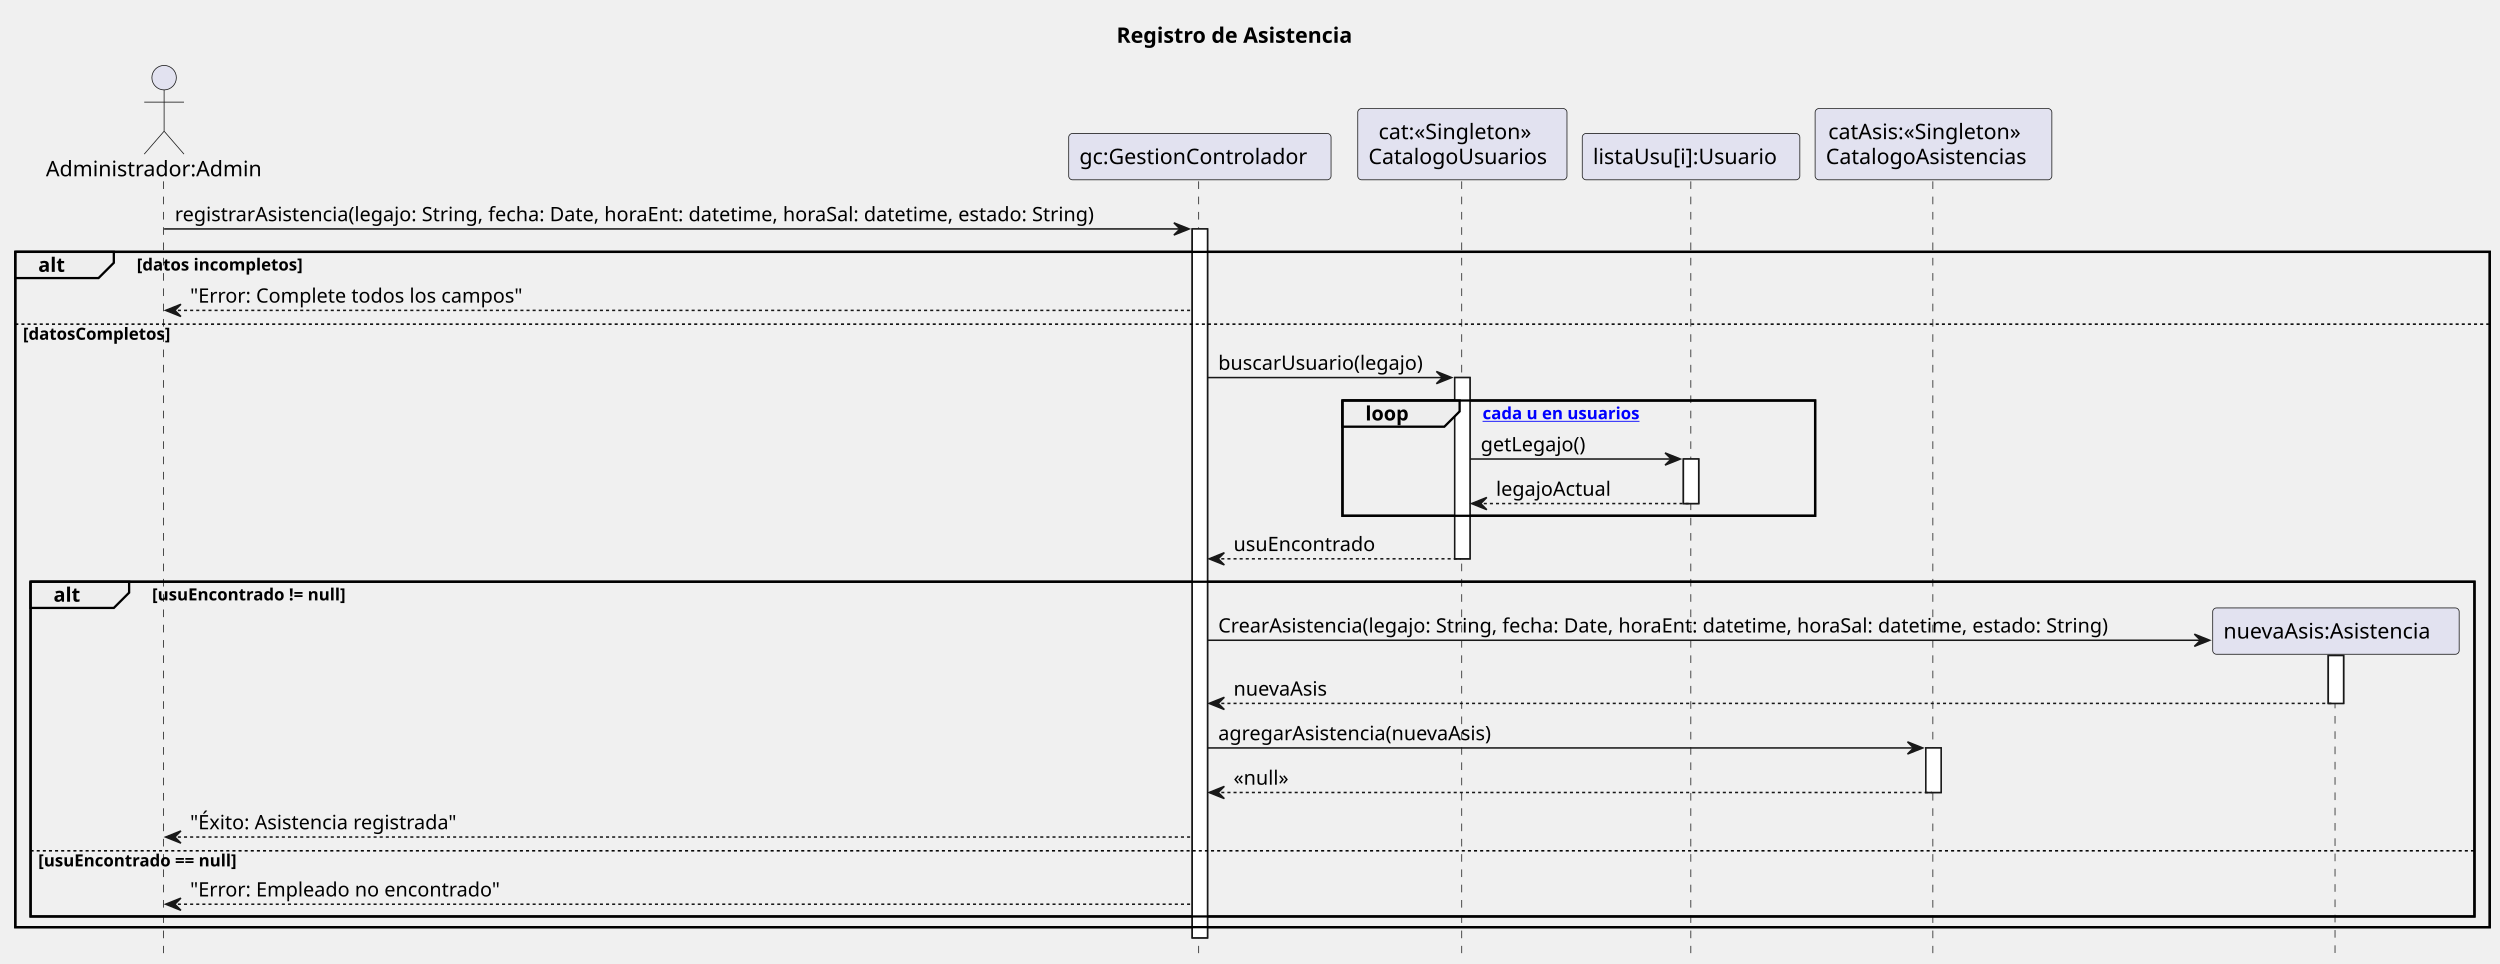
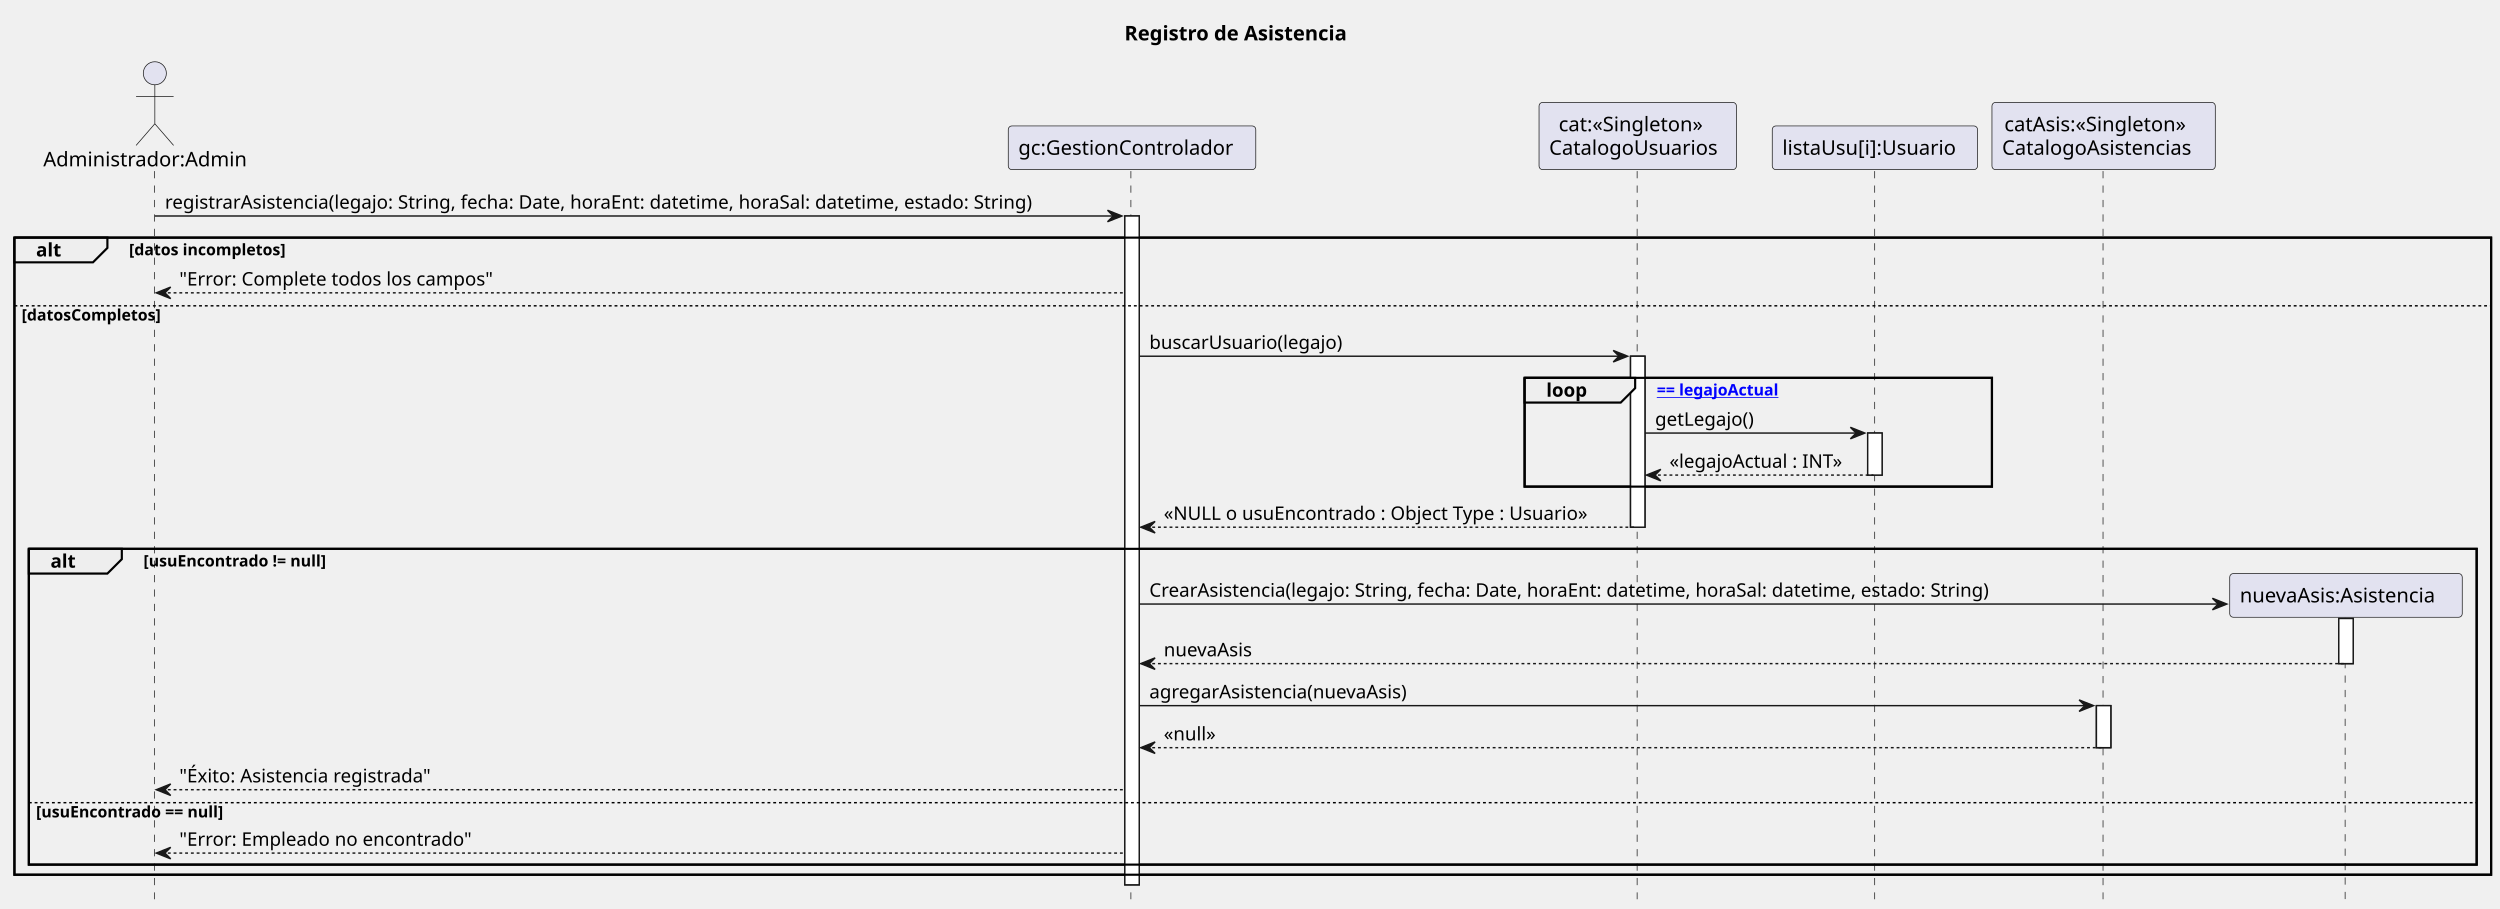
- <svg xmlns="http://www.w3.org/2000/svg" xmlns:xlink="http://www.w3.org/1999/xlink" contentStyleType="text/css" data-diagram-type="SEQUENCE" height="630px" preserveAspectRatio="none" style="width:1635px;height:630px;background:#FFFFFF;" version="1.1" viewBox="0 0 1635 630" width="1635px" zoomAndPan="magnify">
+ <svg xmlns="http://www.w3.org/2000/svg" xmlns:xlink="http://www.w3.org/1999/xlink" contentStyleType="text/css" data-diagram-type="SEQUENCE" height="630px" preserveAspectRatio="none" style="width:1733px;height:630px;background:#FFFFFF;" version="1.1" viewBox="0 0 1733 630" width="1733px" zoomAndPan="magnify">
  <defs />
  <g>
-     <text fill="#000000" font-family="sans-serif" font-size="14" font-weight="bold" lengthAdjust="spacing" textLength="176.907" x="730.196" y="27.995">Registro de Asistencia</text>
+     <text fill="#000000" font-family="sans-serif" font-size="14" font-weight="bold" lengthAdjust="spacing" textLength="176.907" x="779.464" y="27.995">Registro de Asistencia</text>
    <g>
      <rect fill="#FFFFFF" height="463.633" style="stroke:#181818;stroke-width:1;" width="10" x="779.72" y="149.727" />
    </g>
    <g>
-       <rect fill="#FFFFFF" height="118.531" style="stroke:#181818;stroke-width:1;" width="10" x="951.384" y="246.93" />
+       <rect fill="#FFFFFF" height="118.531" style="stroke:#181818;stroke-width:1;" width="10" x="1130.278" y="246.93" />
    </g>
    <g>
-       <rect fill="#FFFFFF" height="29.133" style="stroke:#181818;stroke-width:1;" width="10" x="1100.943" y="300.195" />
+       <rect fill="#FFFFFF" height="29.133" style="stroke:#181818;stroke-width:1;" width="10" x="1294.678" y="300.195" />
    </g>
    <g>
-       <rect fill="#FFFFFF" height="29.133" style="stroke:#181818;stroke-width:1;" width="10" x="1259.498" y="489.156" />
+       <rect fill="#FFFFFF" height="29.133" style="stroke:#181818;stroke-width:1;" width="10" x="1453.233" y="489.156" />
    </g>
    <g>
-       <rect fill="#FFFFFF" height="31.297" style="stroke:#181818;stroke-width:1;" width="10" x="1522.704" y="428.727" />
+       <rect fill="#FFFFFF" height="31.297" style="stroke:#181818;stroke-width:1;" width="10" x="1621.239" y="428.727" />
    </g>
-     <rect fill="none" height="441.633" style="stroke:#000000;stroke-width:1.5;" width="1618.3" x="10" y="164.727" />
-     <rect fill="none" height="75.398" style="stroke:#000000;stroke-width:1.5;" width="309.118" x="877.97" y="261.93" />
-     <rect fill="none" height="218.898" style="stroke:#000000;stroke-width:1.5;" width="1598.3" x="20" y="380.461" />
+     <rect fill="none" height="441.633" style="stroke:#000000;stroke-width:1.5;" width="1716.834" x="10" y="164.727" />
+     <rect fill="none" height="75.398" style="stroke:#000000;stroke-width:1.5;" width="323.959" x="1056.864" y="261.93" />
+     <rect fill="none" height="218.898" style="stroke:#000000;stroke-width:1.5;" width="1696.834" x="20" y="380.461" />
    <g class="participant-lifeline" data-entity-uid="part1" data-qualified-name="admin" id="part1-lifeline">
      <g>
        <rect fill="#000000" fill-opacity="0" height="504.766" width="8" x="103.331" y="118.594" />
        <line style="stroke:#181818;stroke-width:0.5;stroke-dasharray:5,5;" x1="107" x2="107" y1="118.594" y2="623.359" />
      </g>
    </g>
    <g class="participant-lifeline" data-entity-uid="part2" data-qualified-name="ctrl" id="part2-lifeline">
      <g>
        <rect fill="#000000" fill-opacity="0" height="504.766" width="8" x="780.72" y="118.594" />
        <line style="stroke:#181818;stroke-width:0.5;stroke-dasharray:5,5;" x1="783.933" x2="783.933" y1="118.594" y2="623.359" />
      </g>
    </g>
    <g class="participant-lifeline" data-entity-uid="part3" data-qualified-name="cat" id="part3-lifeline">
      <g>
-         <rect fill="#000000" fill-opacity="0" height="504.766" width="8" x="952.384" y="118.594" />
-         <line style="stroke:#181818;stroke-width:0.5;stroke-dasharray:5,5;" x1="955.97" x2="955.97" y1="118.594" y2="623.359" />
+         <rect fill="#000000" fill-opacity="0" height="504.766" width="8" x="1131.278" y="118.594" />
+         <line style="stroke:#181818;stroke-width:0.5;stroke-dasharray:5,5;" x1="1134.864" x2="1134.864" y1="118.594" y2="623.359" />
      </g>
    </g>
    <g class="participant-lifeline" data-entity-uid="part4" data-qualified-name="item" id="part4-lifeline">
      <g>
-         <rect fill="#000000" fill-opacity="0" height="504.766" width="8" x="1101.943" y="118.594" />
-         <line style="stroke:#181818;stroke-width:0.5;stroke-dasharray:5,5;" x1="1105.798" x2="1105.798" y1="118.594" y2="623.359" />
+         <rect fill="#000000" fill-opacity="0" height="504.766" width="8" x="1295.678" y="118.594" />
+         <line style="stroke:#181818;stroke-width:0.5;stroke-dasharray:5,5;" x1="1299.533" x2="1299.533" y1="118.594" y2="623.359" />
      </g>
    </g>
    <g class="participant-lifeline" data-entity-uid="part5" data-qualified-name="cat_asis" id="part5-lifeline">
      <g>
-         <rect fill="#000000" fill-opacity="0" height="504.766" width="8" x="1260.498" y="118.594" />
-         <line style="stroke:#181818;stroke-width:0.5;stroke-dasharray:5,5;" x1="1264.088" x2="1264.088" y1="118.594" y2="623.359" />
+         <rect fill="#000000" fill-opacity="0" height="504.766" width="8" x="1454.233" y="118.594" />
+         <line style="stroke:#181818;stroke-width:0.5;stroke-dasharray:5,5;" x1="1457.823" x2="1457.823" y1="118.594" y2="623.359" />
      </g>
    </g>
    <g class="participant-lifeline" data-entity-uid="part6" data-qualified-name="nueva_asis" id="part6-lifeline">
      <g>
-         <rect fill="#000000" fill-opacity="0" height="195.117" width="8" x="1523.704" y="428.242" />
-         <line style="stroke:#181818;stroke-width:0.5;stroke-dasharray:5,5;" x1="1527.108" x2="1527.108" y1="428.242" y2="623.359" />
+         <rect fill="#000000" fill-opacity="0" height="195.117" width="8" x="1622.239" y="428.242" />
+         <line style="stroke:#181818;stroke-width:0.5;stroke-dasharray:5,5;" x1="1625.643" x2="1625.643" y1="428.242" y2="623.359" />
      </g>
    </g>
    <g class="participant participant-head" data-entity-uid="part1" data-qualified-name="admin" id="part1-head">
      <text fill="#000000" font-family="sans-serif" font-size="14" lengthAdjust="spacing" textLength="148.661" x="30" y="115.292">Administrador:Admin</text>
      <ellipse cx="107.331" cy="50.797" fill="#E2E2F0" rx="8" ry="8" style="stroke:#181818;stroke-width:0.5;" />
      <path d="M107.331,58.797 L107.331,85.797 M94.331,66.797 L120.331,66.797 M107.331,85.797 L94.331,100.797 M107.331,85.797 L120.331,100.797" fill="none" style="stroke:#181818;stroke-width:0.5;" />
    </g>
    <g class="participant participant-head" data-entity-uid="part2" data-qualified-name="ctrl" id="part2-head">
      <rect fill="#E2E2F0" height="30.297" rx="2.5" ry="2.5" style="stroke:#181818;stroke-width:0.5;" width="171.575" x="698.933" y="87.297" />
      <text fill="#000000" font-family="sans-serif" font-size="14" lengthAdjust="spacing" textLength="157.575" x="705.933" y="107.292">gc:GestionControlador</text>
    </g>
    <g class="participant participant-head" data-entity-uid="part3" data-qualified-name="cat" id="part3-head">
-       <rect fill="#E2E2F0" height="46.594" rx="2.5" ry="2.5" style="stroke:#181818;stroke-width:0.5;" width="136.828" x="887.97" y="71" />
-       <text fill="#000000" font-family="sans-serif" font-size="14" lengthAdjust="spacing" textLength="109.58" x="901.594" y="90.995">cat:«Singleton»</text>
-       <text fill="#000000" font-family="sans-serif" font-size="14" lengthAdjust="spacing" textLength="122.828" x="894.97" y="107.292">CatalogoUsuarios</text>
+       <rect fill="#E2E2F0" height="46.594" rx="2.5" ry="2.5" style="stroke:#181818;stroke-width:0.5;" width="136.828" x="1066.864" y="71" />
+       <text fill="#000000" font-family="sans-serif" font-size="14" lengthAdjust="spacing" textLength="109.58" x="1080.488" y="90.995">cat:«Singleton»</text>
+       <text fill="#000000" font-family="sans-serif" font-size="14" lengthAdjust="spacing" textLength="122.828" x="1073.864" y="107.292">CatalogoUsuarios</text>
    </g>
    <g class="participant participant-head" data-entity-uid="part4" data-qualified-name="item" id="part4-head">
-       <rect fill="#E2E2F0" height="30.297" rx="2.5" ry="2.5" style="stroke:#181818;stroke-width:0.5;" width="142.29" x="1034.798" y="87.297" />
-       <text fill="#000000" font-family="sans-serif" font-size="14" lengthAdjust="spacing" textLength="128.29" x="1041.798" y="107.292">listaUsu[i]:Usuario</text>
+       <rect fill="#E2E2F0" height="30.297" rx="2.5" ry="2.5" style="stroke:#181818;stroke-width:0.5;" width="142.29" x="1228.533" y="87.297" />
+       <text fill="#000000" font-family="sans-serif" font-size="14" lengthAdjust="spacing" textLength="128.29" x="1235.533" y="107.292">listaUsu[i]:Usuario</text>
    </g>
    <g class="participant participant-head" data-entity-uid="part5" data-qualified-name="cat_asis" id="part5-head">
-       <rect fill="#E2E2F0" height="46.594" rx="2.5" ry="2.5" style="stroke:#181818;stroke-width:0.5;" width="154.82" x="1187.088" y="71" />
-       <text fill="#000000" font-family="sans-serif" font-size="14" lengthAdjust="spacing" textLength="137.635" x="1195.681" y="90.995">catAsis:«Singleton»</text>
-       <text fill="#000000" font-family="sans-serif" font-size="14" lengthAdjust="spacing" textLength="140.82" x="1194.088" y="107.292">CatalogoAsistencias</text>
+       <rect fill="#E2E2F0" height="46.594" rx="2.5" ry="2.5" style="stroke:#181818;stroke-width:0.5;" width="154.82" x="1380.823" y="71" />
+       <text fill="#000000" font-family="sans-serif" font-size="14" lengthAdjust="spacing" textLength="137.635" x="1389.416" y="90.995">catAsis:«Singleton»</text>
+       <text fill="#000000" font-family="sans-serif" font-size="14" lengthAdjust="spacing" textLength="140.82" x="1387.823" y="107.292">CatalogoAsistencias</text>
    </g>
    <g>
      <rect fill="#FFFFFF" height="463.633" style="stroke:#181818;stroke-width:1;" width="10" x="779.72" y="149.727" />
    </g>
    <g>
-       <rect fill="#FFFFFF" height="118.531" style="stroke:#181818;stroke-width:1;" width="10" x="951.384" y="246.93" />
+       <rect fill="#FFFFFF" height="118.531" style="stroke:#181818;stroke-width:1;" width="10" x="1130.278" y="246.93" />
    </g>
    <g>
-       <rect fill="#FFFFFF" height="29.133" style="stroke:#181818;stroke-width:1;" width="10" x="1100.943" y="300.195" />
+       <rect fill="#FFFFFF" height="29.133" style="stroke:#181818;stroke-width:1;" width="10" x="1294.678" y="300.195" />
    </g>
    <g>
-       <rect fill="#FFFFFF" height="29.133" style="stroke:#181818;stroke-width:1;" width="10" x="1259.498" y="489.156" />
+       <rect fill="#FFFFFF" height="29.133" style="stroke:#181818;stroke-width:1;" width="10" x="1453.233" y="489.156" />
    </g>
    <g>
-       <rect fill="#FFFFFF" height="31.297" style="stroke:#181818;stroke-width:1;" width="10" x="1522.704" y="428.727" />
+       <rect fill="#FFFFFF" height="31.297" style="stroke:#181818;stroke-width:1;" width="10" x="1621.239" y="428.727" />
    </g>
    <g class="message" data-entity-1="part1" data-entity-2="part2" id="msg1">
      <polygon fill="#181818" points="767.72,145.727,777.72,149.727,767.72,153.727,771.72,149.727" style="stroke:#181818;stroke-width:1;" />
      <line style="stroke:#181818;stroke-width:1;" x1="107.331" x2="773.72" y1="149.727" y2="149.727" />
      <text fill="#000000" font-family="sans-serif" font-size="13" lengthAdjust="spacing" textLength="653.39" x="114.331" y="144.661">registrarAsistencia(legajo: String, fecha: Date, horaEnt: datetime, horaSal: datetime, estado: String)</text>
    </g>
    <path d="M10,164.727 L74.443,164.727 L74.443,171.859 L64.443,181.859 L10,181.859 L10,164.727" fill="#EEEEEE" style="stroke:#000000;stroke-width:1.5;" />
-     <rect fill="none" height="441.633" style="stroke:#000000;stroke-width:1.5;" width="1618.3" x="10" y="164.727" />
+     <rect fill="none" height="441.633" style="stroke:#000000;stroke-width:1.5;" width="1716.834" x="10" y="164.727" />
    <text fill="#000000" font-family="sans-serif" font-size="13" font-weight="bold" lengthAdjust="spacing" textLength="19.443" x="25" y="177.793">alt</text>
    <text fill="#000000" font-family="sans-serif" font-size="11" font-weight="bold" lengthAdjust="spacing" textLength="124.153" x="89.443" y="176.937">[datos incompletos]</text>
    <g class="message" data-entity-1="part2" data-entity-2="part1" id="msg2">
      <polygon fill="#181818" points="118.331,198.992,108.331,202.992,118.331,206.992,114.331,202.992" style="stroke:#181818;stroke-width:1;" />
      <line style="stroke:#181818;stroke-width:1;stroke-dasharray:2,2;" x1="112.331" x2="778.72" y1="202.992" y2="202.992" />
      <text fill="#000000" font-family="sans-serif" font-size="13" lengthAdjust="spacing" textLength="232.845" x="124.331" y="197.926">"Error: Complete todos los campos"</text>
    </g>
-     <line style="stroke:#000000;stroke-width:1;stroke-dasharray:2,2;" x1="10" x2="1628.3" y1="211.992" y2="211.992" />
+     <line style="stroke:#000000;stroke-width:1;stroke-dasharray:2,2;" x1="10" x2="1726.834" y1="211.992" y2="211.992" />
    <text fill="#000000" font-family="sans-serif" font-size="11" font-weight="bold" lengthAdjust="spacing" textLength="110.274" x="15" y="222.203">[datosCompletos]</text>
    <g class="message" data-entity-1="part2" data-entity-2="part3" id="msg3">
-       <polygon fill="#181818" points="939.384,242.93,949.384,246.93,939.384,250.93,943.384,246.93" style="stroke:#181818;stroke-width:1;" />
-       <line style="stroke:#181818;stroke-width:1;" x1="789.72" x2="945.384" y1="246.93" y2="246.93" />
+       <polygon fill="#181818" points="1118.278,242.93,1128.278,246.93,1118.278,250.93,1122.278,246.93" style="stroke:#181818;stroke-width:1;" />
+       <line style="stroke:#181818;stroke-width:1;" x1="789.72" x2="1124.278" y1="246.93" y2="246.93" />
      <text fill="#000000" font-family="sans-serif" font-size="13" lengthAdjust="spacing" textLength="142.664" x="796.72" y="241.864">buscarUsuario(legajo)</text>
    </g>
-     <path d="M877.97,261.93 L954.594,261.93 L954.594,269.062 L944.594,279.062 L877.97,279.062 L877.97,261.93" fill="#EEEEEE" style="stroke:#000000;stroke-width:1.5;" />
-     <rect fill="none" height="75.398" style="stroke:#000000;stroke-width:1.5;" width="309.118" x="877.97" y="261.93" />
-     <text fill="#000000" font-family="sans-serif" font-size="13" font-weight="bold" lengthAdjust="spacing" textLength="31.624" x="892.97" y="274.997">loop</text>
-     <a href="para" target="_top" title="para" xlink:actuate="onRequest" xlink:href="para" xlink:show="new" xlink:title="para" xlink:type="simple">
-       <text fill="#0000FF" font-family="sans-serif" font-size="11" font-weight="bold" lengthAdjust="spacing" text-decoration="underline" textLength="116.784" x="969.594" y="274.14">cada u en usuarios</text>
+     <path d="M1056.864,261.93 L1133.488,261.93 L1133.488,269.062 L1123.488,279.062 L1056.864,279.062 L1056.864,261.93" fill="#EEEEEE" style="stroke:#000000;stroke-width:1.5;" />
+     <rect fill="none" height="75.398" style="stroke:#000000;stroke-width:1.5;" width="323.959" x="1056.864" y="261.93" />
+     <text fill="#000000" font-family="sans-serif" font-size="13" font-weight="bold" lengthAdjust="spacing" textLength="31.624" x="1071.864" y="274.997">loop</text>
+     <a href="legajo" target="_top" title="legajo" xlink:actuate="onRequest" xlink:href="legajo" xlink:show="new" xlink:title="legajo" xlink:type="simple">
+       <text fill="#0000FF" font-family="sans-serif" font-size="11" font-weight="bold" lengthAdjust="spacing" text-decoration="underline" textLength="99.435" x="1148.488" y="274.14">== legajoActual</text>
    </a>
    <g class="message" data-entity-1="part3" data-entity-2="part4" id="msg4">
-       <polygon fill="#181818" points="1088.943,296.195,1098.943,300.195,1088.943,304.195,1092.943,300.195" style="stroke:#181818;stroke-width:1;" />
-       <line style="stroke:#181818;stroke-width:1;" x1="961.384" x2="1094.943" y1="300.195" y2="300.195" />
-       <text fill="#000000" font-family="sans-serif" font-size="13" lengthAdjust="spacing" textLength="74.515" x="968.384" y="295.129">getLegajo()</text>
+       <polygon fill="#181818" points="1282.678,296.195,1292.678,300.195,1282.678,304.195,1286.678,300.195" style="stroke:#181818;stroke-width:1;" />
+       <line style="stroke:#181818;stroke-width:1;" x1="1140.278" x2="1288.678" y1="300.195" y2="300.195" />
+       <text fill="#000000" font-family="sans-serif" font-size="13" lengthAdjust="spacing" textLength="74.515" x="1147.278" y="295.129">getLegajo()</text>
    </g>
    <g class="message" data-entity-1="part4" data-entity-2="part3" id="msg5">
-       <polygon fill="#181818" points="972.384,325.328,962.384,329.328,972.384,333.328,968.384,329.328" style="stroke:#181818;stroke-width:1;" />
-       <line style="stroke:#181818;stroke-width:1;stroke-dasharray:2,2;" x1="966.384" x2="1104.943" y1="329.328" y2="329.328" />
-       <text fill="#000000" font-family="sans-serif" font-size="13" lengthAdjust="spacing" textLength="80.349" x="978.384" y="324.262">legajoActual</text>
+       <polygon fill="#181818" points="1151.278,325.328,1141.278,329.328,1151.278,333.328,1147.278,329.328" style="stroke:#181818;stroke-width:1;" />
+       <line style="stroke:#181818;stroke-width:1;stroke-dasharray:2,2;" x1="1145.278" x2="1298.678" y1="329.328" y2="329.328" />
+       <text fill="#000000" font-family="sans-serif" font-size="13" lengthAdjust="spacing" textLength="130.4" x="1157.278" y="324.262">«legajoActual : INT»</text>
    </g>
    <g class="message" data-entity-1="part3" data-entity-2="part2" id="msg6">
      <polygon fill="#181818" points="800.72,361.461,790.72,365.461,800.72,369.461,796.72,365.461" style="stroke:#181818;stroke-width:1;" />
-       <line style="stroke:#181818;stroke-width:1;stroke-dasharray:2,2;" x1="794.72" x2="955.384" y1="365.461" y2="365.461" />
-       <text fill="#000000" font-family="sans-serif" font-size="13" lengthAdjust="spacing" textLength="97.659" x="806.72" y="360.395">usuEncontrado</text>
+       <line style="stroke:#181818;stroke-width:1;stroke-dasharray:2,2;" x1="794.72" x2="1134.278" y1="365.461" y2="365.461" />
+       <text fill="#000000" font-family="sans-serif" font-size="13" lengthAdjust="spacing" textLength="316.558" x="806.72" y="360.395">«NULL o usuEncontrado : Object Type : Usuario»</text>
    </g>
    <path d="M20,380.461 L84.443,380.461 L84.443,387.594 L74.443,397.594 L20,397.594 L20,380.461" fill="#EEEEEE" style="stroke:#000000;stroke-width:1.5;" />
-     <rect fill="none" height="218.898" style="stroke:#000000;stroke-width:1.5;" width="1598.3" x="20" y="380.461" />
+     <rect fill="none" height="218.898" style="stroke:#000000;stroke-width:1.5;" width="1696.834" x="20" y="380.461" />
    <text fill="#000000" font-family="sans-serif" font-size="13" font-weight="bold" lengthAdjust="spacing" textLength="19.443" x="35" y="393.528">alt</text>
    <text fill="#000000" font-family="sans-serif" font-size="11" font-weight="bold" lengthAdjust="spacing" textLength="148.151" x="99.443" y="392.671">[usuEncontrado != null]</text>
    <g class="message" data-entity-1="part2" data-entity-2="part6" id="msg7">
-       <polygon fill="#181818" points="1435.108,414.727,1445.108,418.727,1435.108,422.727,1439.108,418.727" style="stroke:#181818;stroke-width:1;" />
-       <line style="stroke:#181818;stroke-width:1;" x1="789.72" x2="1441.108" y1="418.727" y2="418.727" />
+       <polygon fill="#181818" points="1533.643,414.727,1543.643,418.727,1533.643,422.727,1537.643,418.727" style="stroke:#181818;stroke-width:1;" />
+       <line style="stroke:#181818;stroke-width:1;" x1="789.72" x2="1539.643" y1="418.727" y2="418.727" />
      <text fill="#000000" font-family="sans-serif" font-size="13" lengthAdjust="spacing" textLength="633.388" x="796.72" y="413.661">CrearAsistencia(legajo: String, fecha: Date, horaEnt: datetime, horaSal: datetime, estado: String)</text>
    </g>
-     <rect fill="#E2E2F0" height="30.297" rx="2.5" ry="2.5" style="stroke:#181818;stroke-width:0.5;" width="161.191" x="1447.108" y="397.594" />
-     <text fill="#000000" font-family="sans-serif" font-size="14" lengthAdjust="spacing" textLength="147.191" x="1454.108" y="417.589">nuevaAsis:Asistencia</text>
+     <rect fill="#E2E2F0" height="30.297" rx="2.5" ry="2.5" style="stroke:#181818;stroke-width:0.5;" width="161.191" x="1545.643" y="397.594" />
+     <text fill="#000000" font-family="sans-serif" font-size="14" lengthAdjust="spacing" textLength="147.191" x="1552.643" y="417.589">nuevaAsis:Asistencia</text>
    <g class="message" data-entity-1="part6" data-entity-2="part2" id="msg9">
      <polygon fill="#181818" points="800.72,456.023,790.72,460.023,800.72,464.023,796.72,460.023" style="stroke:#181818;stroke-width:1;" />
-       <line style="stroke:#181818;stroke-width:1;stroke-dasharray:2,2;" x1="794.72" x2="1526.704" y1="460.023" y2="460.023" />
+       <line style="stroke:#181818;stroke-width:1;stroke-dasharray:2,2;" x1="794.72" x2="1625.239" y1="460.023" y2="460.023" />
      <text fill="#000000" font-family="sans-serif" font-size="13" lengthAdjust="spacing" textLength="66.187" x="806.72" y="454.957">nuevaAsis</text>
    </g>
    <g class="message" data-entity-1="part2" data-entity-2="part5" id="msg10">
-       <polygon fill="#181818" points="1247.498,485.156,1257.498,489.156,1247.498,493.156,1251.498,489.156" style="stroke:#181818;stroke-width:1;" />
-       <line style="stroke:#181818;stroke-width:1;" x1="789.72" x2="1253.498" y1="489.156" y2="489.156" />
+       <polygon fill="#181818" points="1441.233,485.156,1451.233,489.156,1441.233,493.156,1445.233,489.156" style="stroke:#181818;stroke-width:1;" />
+       <line style="stroke:#181818;stroke-width:1;" x1="789.72" x2="1447.233" y1="489.156" y2="489.156" />
      <text fill="#000000" font-family="sans-serif" font-size="13" lengthAdjust="spacing" textLength="193.565" x="796.72" y="484.09">agregarAsistencia(nuevaAsis)</text>
    </g>
    <g class="message" data-entity-1="part5" data-entity-2="part2" id="msg11">
      <polygon fill="#181818" points="800.72,514.289,790.72,518.289,800.72,522.289,796.72,518.289" style="stroke:#181818;stroke-width:1;" />
-       <line style="stroke:#181818;stroke-width:1;stroke-dasharray:2,2;" x1="794.72" x2="1263.498" y1="518.289" y2="518.289" />
+       <line style="stroke:#181818;stroke-width:1;stroke-dasharray:2,2;" x1="794.72" x2="1457.233" y1="518.289" y2="518.289" />
      <text fill="#000000" font-family="sans-serif" font-size="13" lengthAdjust="spacing" textLength="39.609" x="806.72" y="513.223">«null»</text>
    </g>
    <g class="message" data-entity-1="part2" data-entity-2="part1" id="msg12">
      <polygon fill="#181818" points="118.331,543.422,108.331,547.422,118.331,551.422,114.331,547.422" style="stroke:#181818;stroke-width:1;" />
      <line style="stroke:#181818;stroke-width:1;stroke-dasharray:2,2;" x1="112.331" x2="778.72" y1="547.422" y2="547.422" />
      <text fill="#000000" font-family="sans-serif" font-size="13" lengthAdjust="spacing" textLength="189.89" x="124.331" y="542.356">"Éxito: Asistencia registrada"</text>
    </g>
-     <line style="stroke:#000000;stroke-width:1;stroke-dasharray:2,2;" x1="20" x2="1618.3" y1="556.422" y2="556.422" />
+     <line style="stroke:#000000;stroke-width:1;stroke-dasharray:2,2;" x1="20" x2="1716.834" y1="556.422" y2="556.422" />
    <text fill="#000000" font-family="sans-serif" font-size="11" font-weight="bold" lengthAdjust="spacing" textLength="152.351" x="25" y="566.632">[usuEncontrado == null]</text>
    <g class="message" data-entity-1="part2" data-entity-2="part1" id="msg13">
      <polygon fill="#181818" points="118.331,587.359,108.331,591.359,118.331,595.359,114.331,591.359" style="stroke:#181818;stroke-width:1;" />
      <line style="stroke:#181818;stroke-width:1;stroke-dasharray:2,2;" x1="112.331" x2="778.72" y1="591.359" y2="591.359" />
      <text fill="#000000" font-family="sans-serif" font-size="13" lengthAdjust="spacing" textLength="216.233" x="124.331" y="586.293">"Error: Empleado no encontrado"</text>
    </g>
  </g>
</svg>
